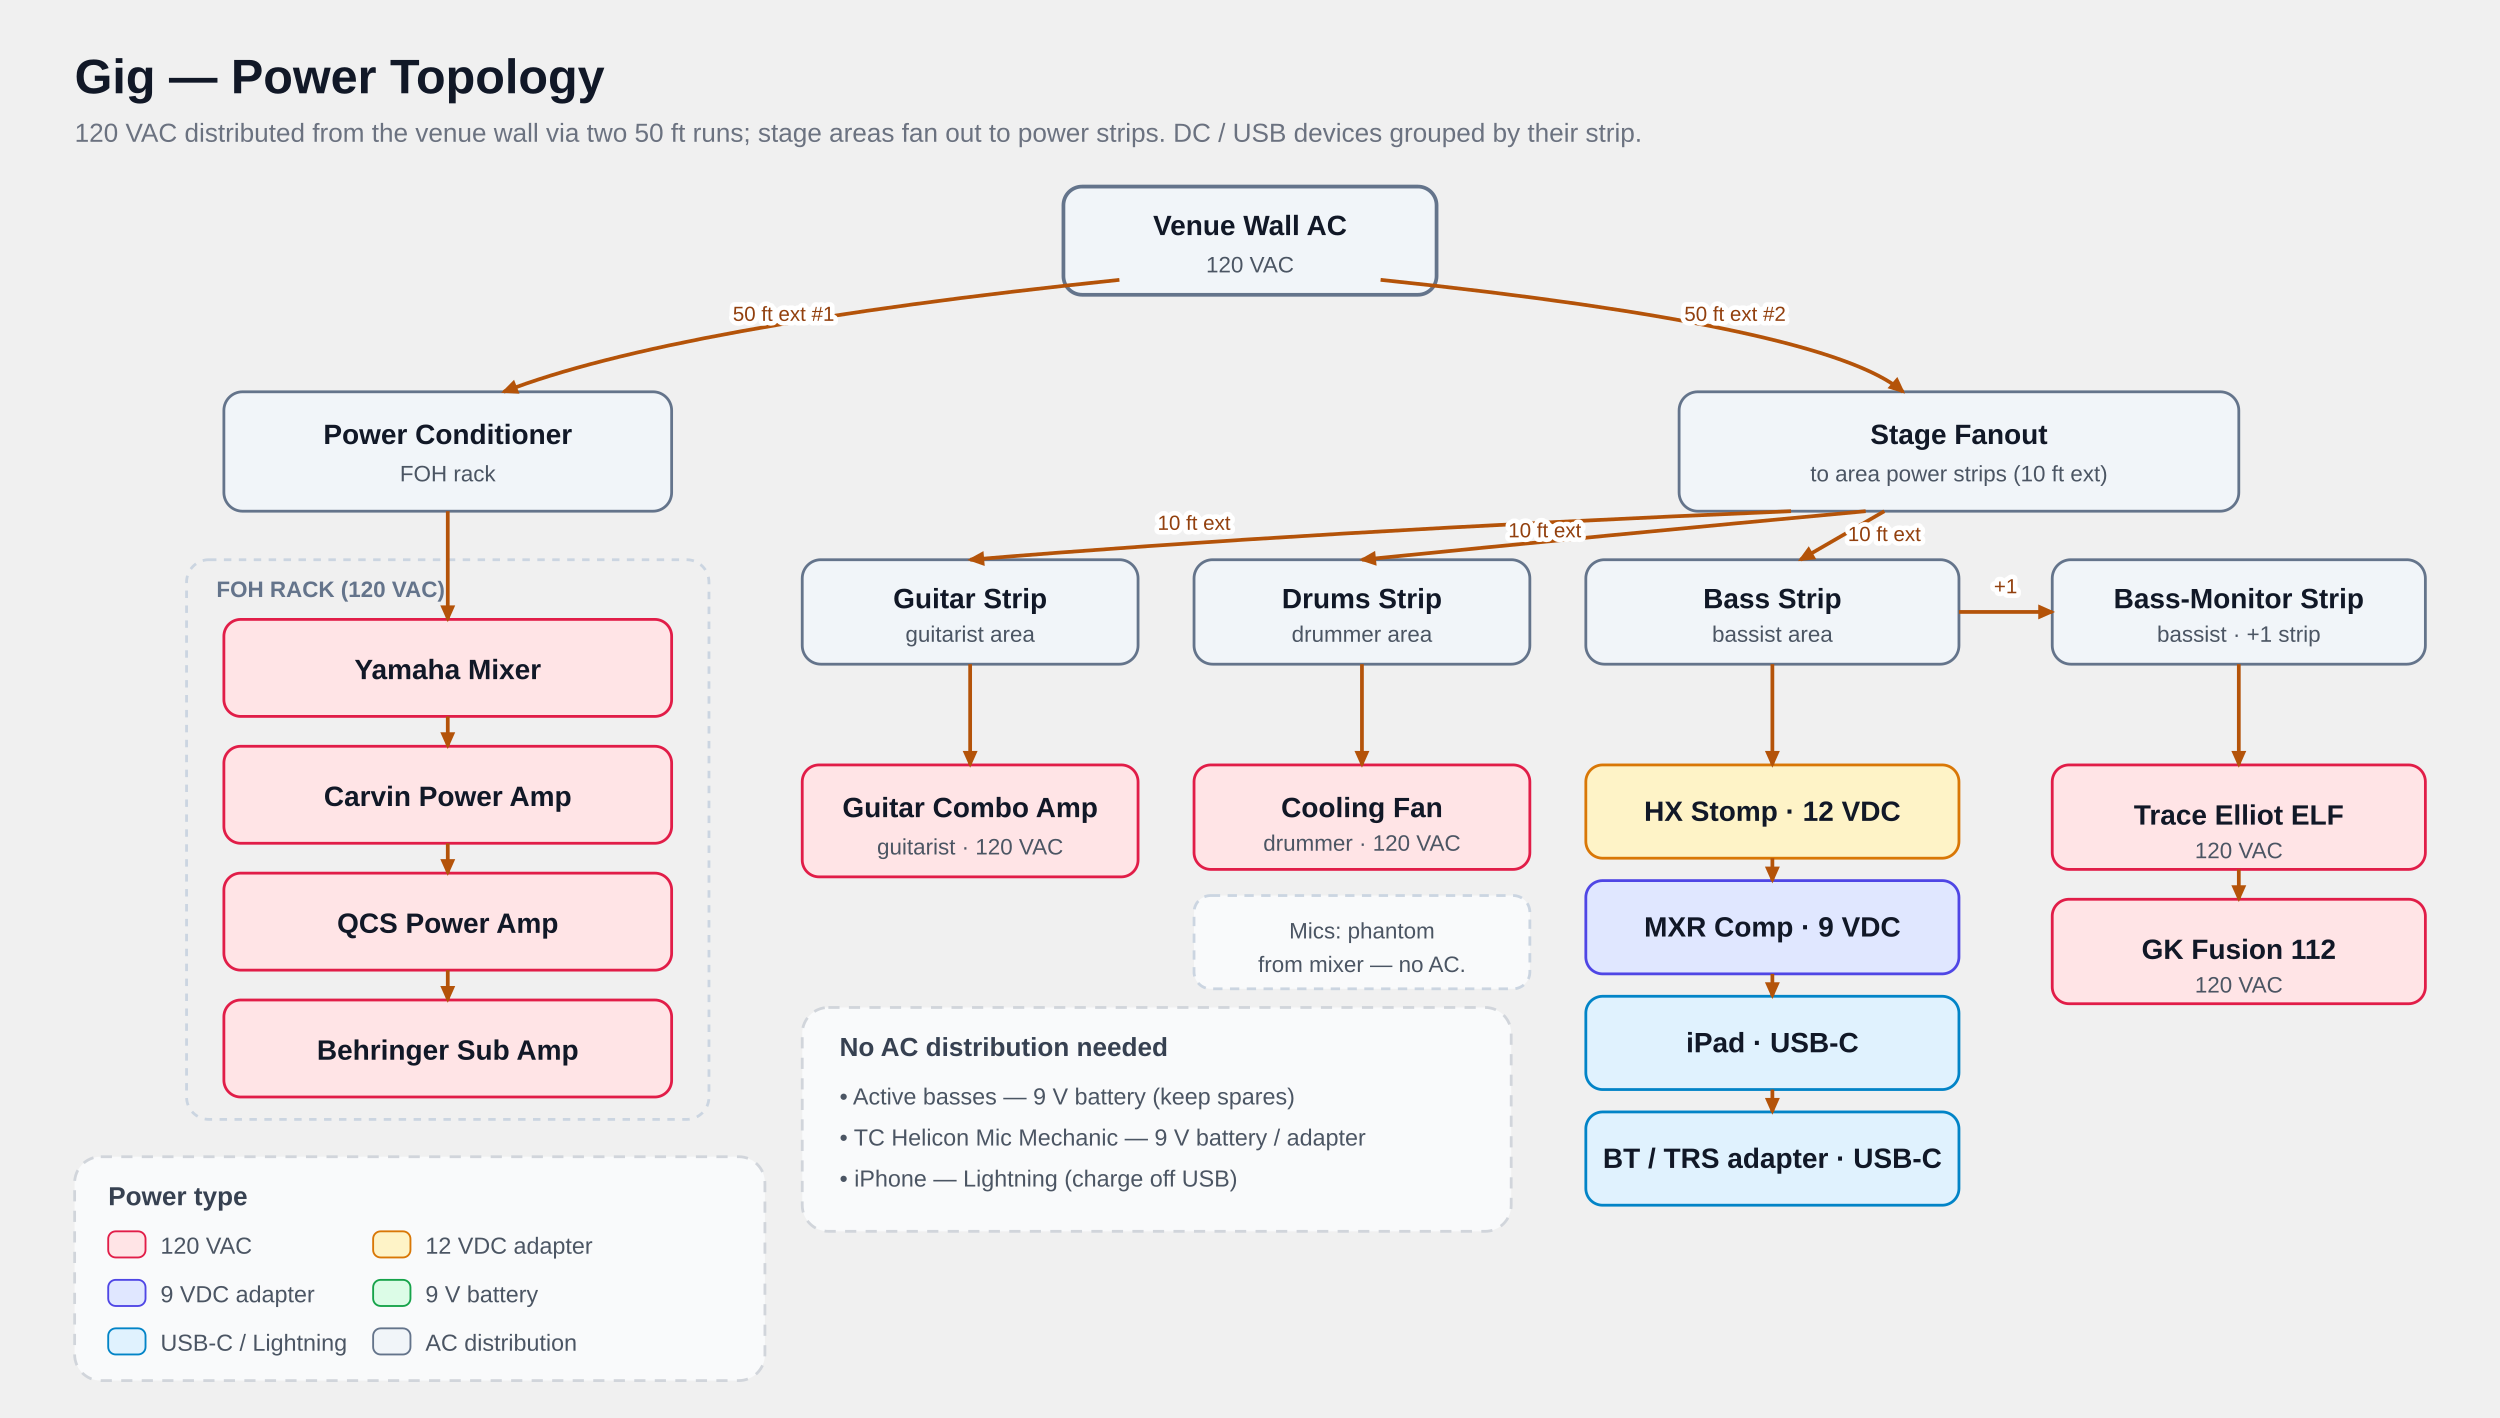
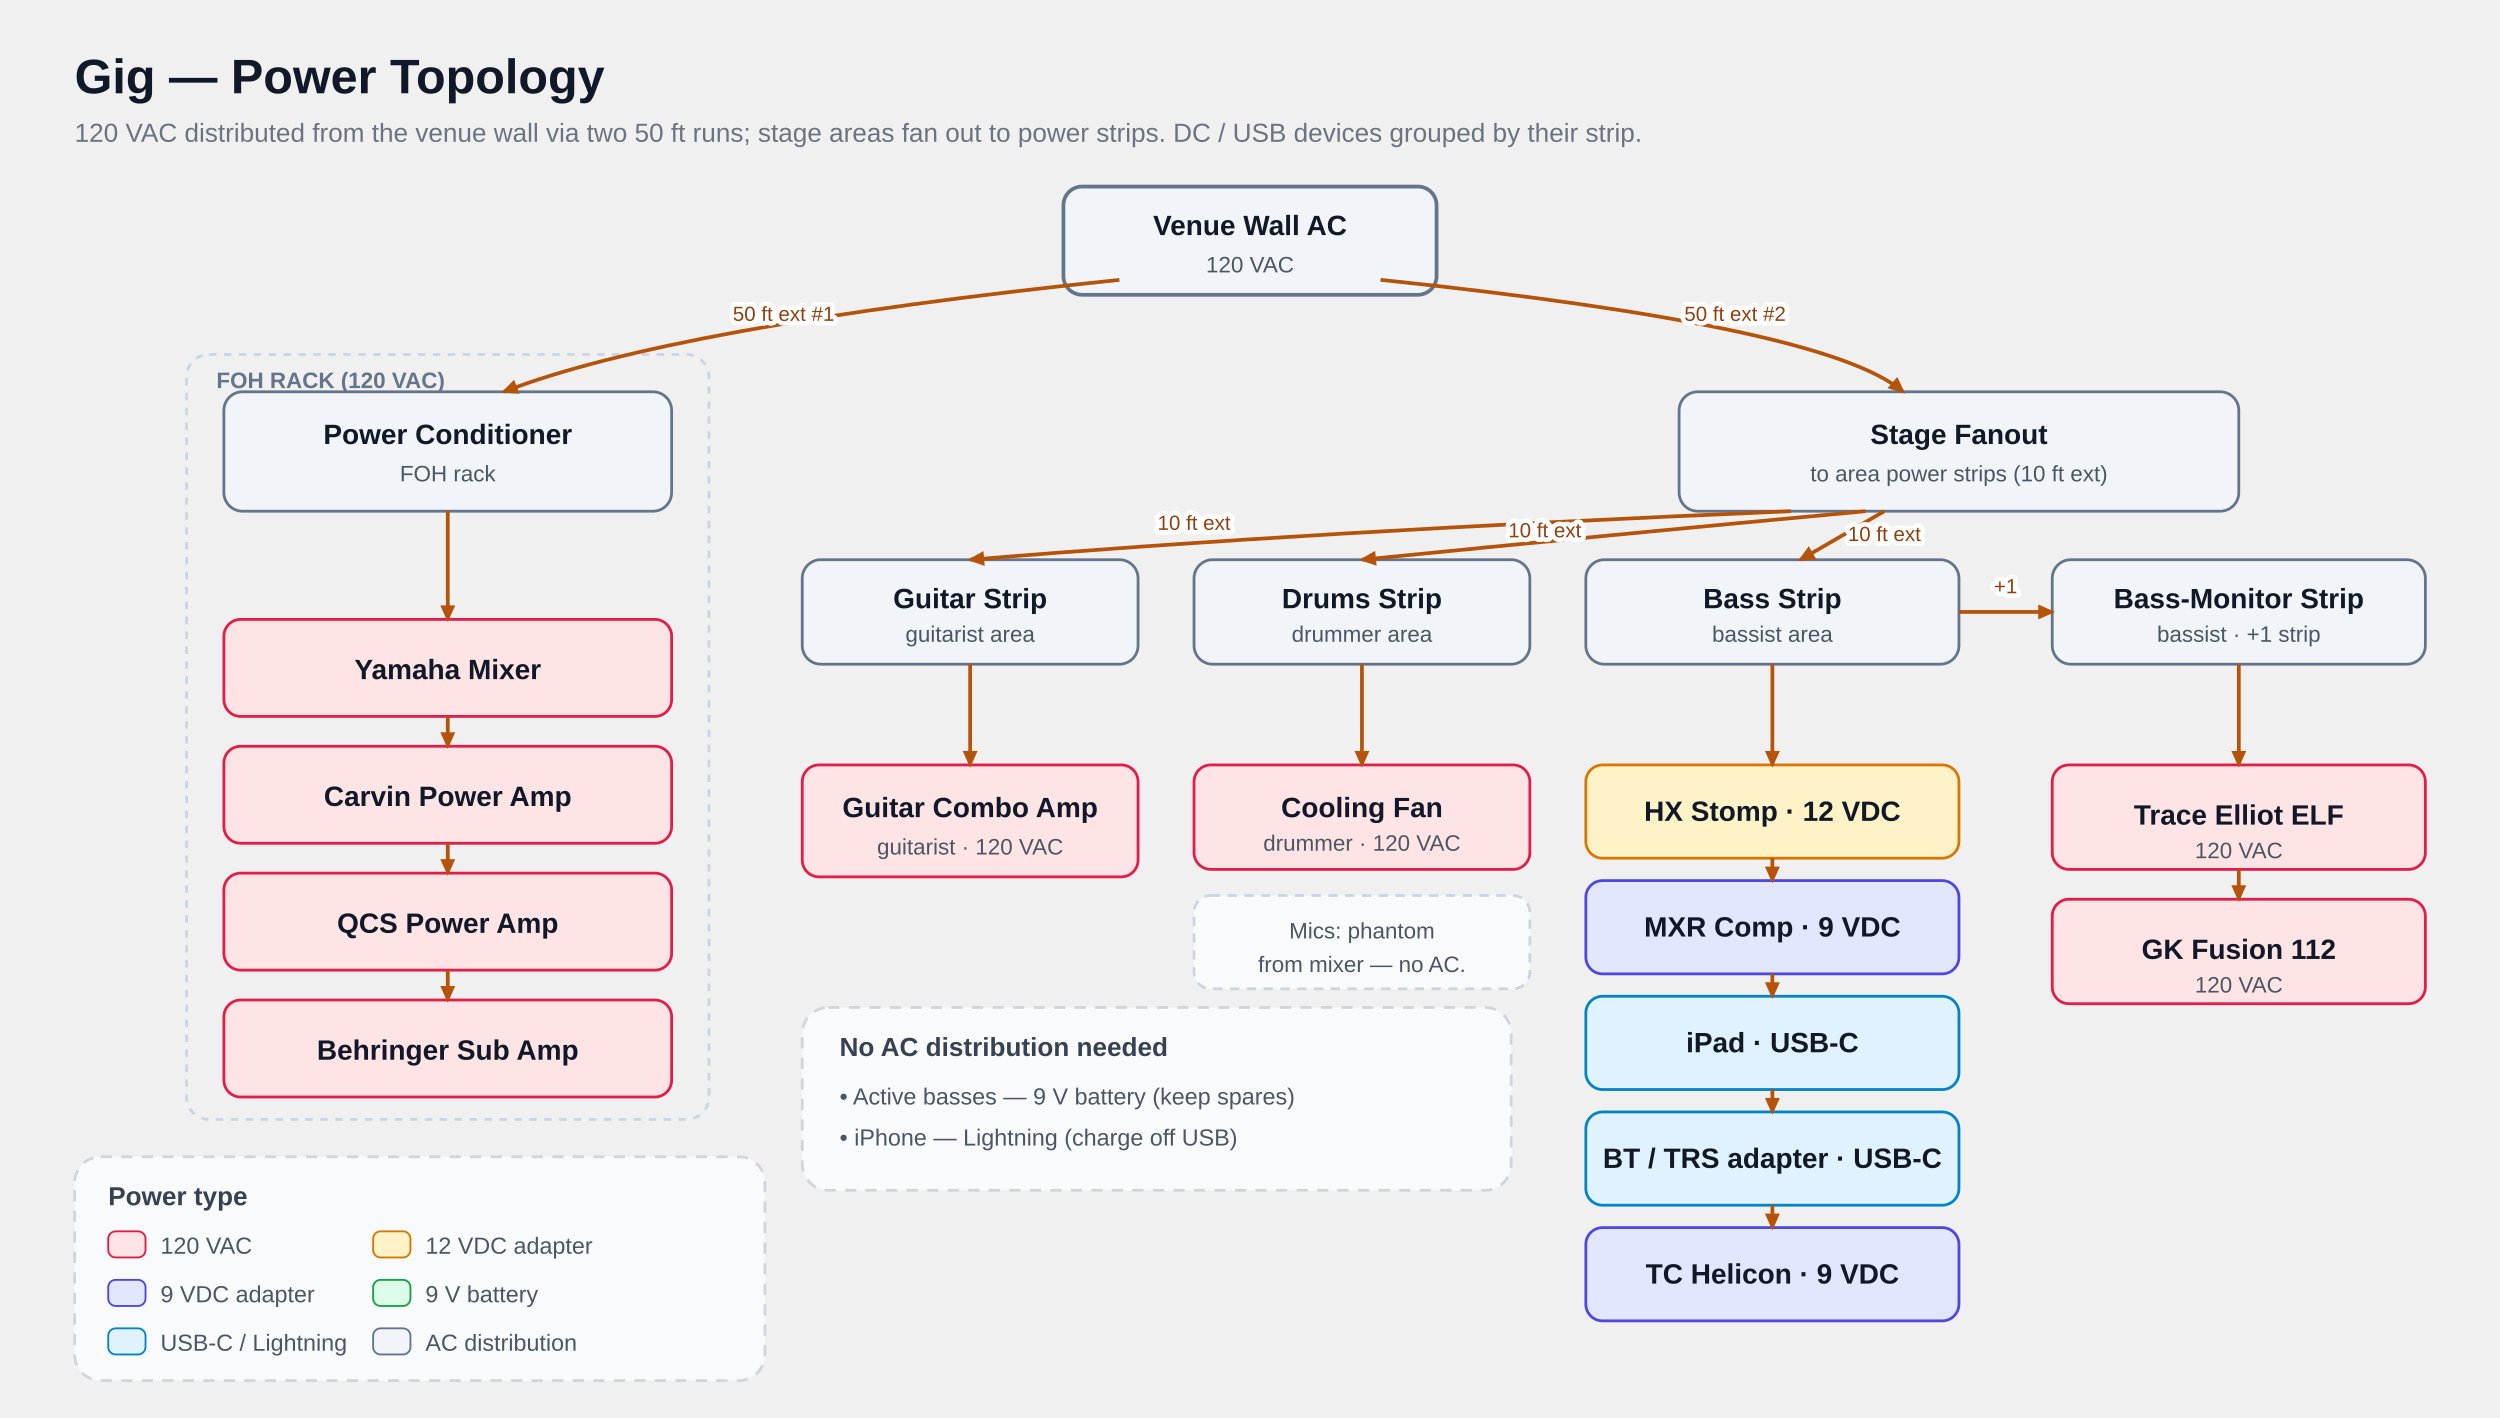
<svg xmlns="http://www.w3.org/2000/svg" viewBox="0 0 1340 760" width="1340" height="760">
  <defs>
    <marker id="arrp" markerWidth="9" markerHeight="9" refX="7.5" refY="4" orient="auto" markerUnits="userSpaceOnUse">
      <path d="M0 0 L9 4 L0 8 z" fill="#b45309" />
    </marker>
    <style>
      .title{font:600 26px ui-sans-serif,system-ui,'Segoe UI',Arial;fill:#111827;}
      .sub  {font:400 14px ui-sans-serif,system-ui,'Segoe UI',Arial;fill:#6b7280;}
      .l    {font:600 15px ui-sans-serif,system-ui,'Segoe UI',Arial;fill:#111827;text-anchor:middle;}
      .s    {font:400 12px ui-sans-serif,system-ui,'Segoe UI',Arial;fill:#4b5563;text-anchor:middle;}
      .p    {font:500 11px ui-sans-serif,system-ui,'Segoe UI',Arial;fill:#92400e;text-anchor:middle;paint-order:stroke;stroke:#fff;stroke-width:5;stroke-linejoin:round;}
      .pw   {stroke:#b45309;stroke-width:2;fill:none;}
      .panel{fill:#f9fafb;stroke:#d1d5db;stroke-width:1.5;stroke-dasharray:6 5;}
      .grp  {fill:none;stroke:#cbd5e1;stroke-width:1.5;stroke-dasharray:4 4;}
      .lh   {font:600 14px ui-sans-serif,system-ui,'Segoe UI',Arial;fill:#374151;}
      .lb   {font:400 12.5px ui-sans-serif,system-ui,'Segoe UI',Arial;fill:#4b5563;}
      .gl   {font:600 12px ui-sans-serif,system-ui,'Segoe UI',Arial;fill:#64748b;}
    </style>
  </defs>
  <text class="title" x="40" y="50">Gig — Power Topology</text>
  <text class="sub" x="40" y="76">120 VAC distributed from the venue wall via two 50 ft runs; stage areas fan out to power strips. DC / USB devices grouped by their strip.</text>
  <rect x="570" y="100" width="200" height="58" rx="10" fill="#f1f5f9" stroke="#64748b" stroke-width="2" />
  <text class="l" x="670" y="126">Venue Wall AC</text>
  <text class="s" x="670" y="146">120 VAC</text>
  <rect x="120" y="210" width="240" height="64" rx="10" fill="#f1f5f9" stroke="#64748b" stroke-width="1.5" />
  <text class="l" x="240" y="238">Power Conditioner</text>
  <text class="s" x="240" y="258">FOH rack</text>
  <rect x="900" y="210" width="300" height="64" rx="10" fill="#f1f5f9" stroke="#64748b" stroke-width="1.5" />
  <text class="l" x="1050" y="238">Stage Fanout</text>
  <text class="s" x="1050" y="258">to area power strips (10 ft ext)</text>
-   <rect class="grp" x="100" y="300" width="280" height="300" rx="12" />
-   <text class="gl" x="116" y="320">FOH RACK (120 VAC)</text>
+   <rect class="grp" x="100" y="190" width="280" height="410" rx="12" />
+   <text class="gl" x="116" y="208">FOH RACK (120 VAC)</text>
  <rect x="120" y="332" width="240" height="52" rx="9" fill="#ffe4e6" stroke="#e11d48" stroke-width="1.5" />
  <text class="l" x="240" y="364">Yamaha Mixer</text>
  <rect x="120" y="400" width="240" height="52" rx="9" fill="#ffe4e6" stroke="#e11d48" stroke-width="1.5" />
  <text class="l" x="240" y="432">Carvin Power Amp</text>
  <rect x="120" y="468" width="240" height="52" rx="9" fill="#ffe4e6" stroke="#e11d48" stroke-width="1.5" />
  <text class="l" x="240" y="500">QCS Power Amp</text>
  <rect x="120" y="536" width="240" height="52" rx="9" fill="#ffe4e6" stroke="#e11d48" stroke-width="1.5" />
  <text class="l" x="240" y="568">Behringer Sub Amp</text>
  <rect x="430" y="300" width="180" height="56" rx="10" fill="#f1f5f9" stroke="#64748b" stroke-width="1.5" />
  <text class="l" x="520" y="326">Guitar Strip</text>
  <text class="s" x="520" y="344">guitarist area</text>
  <rect x="640" y="300" width="180" height="56" rx="10" fill="#f1f5f9" stroke="#64748b" stroke-width="1.5" />
  <text class="l" x="730" y="326">Drums Strip</text>
  <text class="s" x="730" y="344">drummer area</text>
  <rect x="850" y="300" width="200" height="56" rx="10" fill="#f1f5f9" stroke="#64748b" stroke-width="1.5" />
  <text class="l" x="950" y="326">Bass Strip</text>
  <text class="s" x="950" y="344">bassist area</text>
  <rect x="1100" y="300" width="200" height="56" rx="10" fill="#f1f5f9" stroke="#64748b" stroke-width="1.5" />
  <text class="l" x="1200" y="326">Bass-Monitor Strip</text>
  <text class="s" x="1200" y="344">bassist · +1 strip</text>
  <rect x="430" y="410" width="180" height="60" rx="9" fill="#ffe4e6" stroke="#e11d48" stroke-width="1.5" />
  <text class="l" x="520" y="438">Guitar Combo Amp</text>
  <text class="s" x="520" y="458">guitarist · 120 VAC</text>
  <rect x="640" y="410" width="180" height="56" rx="9" fill="#ffe4e6" stroke="#e11d48" stroke-width="1.5" />
  <text class="l" x="730" y="438">Cooling Fan</text>
  <text class="s" x="730" y="456">drummer · 120 VAC</text>
  <rect x="640" y="480" width="180" height="50" rx="9" fill="#f9fafb" stroke="#cbd5e1" stroke-width="1.5" stroke-dasharray="5 4" />
  <text class="s" x="730" y="503">Mics: phantom</text>
  <text class="s" x="730" y="521">from mixer — no AC.</text>
  <rect x="850" y="410" width="200" height="50" rx="9" fill="#fef3c7" stroke="#d97706" stroke-width="1.5" />
  <text class="l" x="950" y="440">HX Stomp · 12 VDC</text>
  <rect x="850" y="472" width="200" height="50" rx="9" fill="#e0e7ff" stroke="#4f46e5" stroke-width="1.5" />
  <text class="l" x="950" y="502">MXR Comp · 9 VDC</text>
  <rect x="850" y="534" width="200" height="50" rx="9" fill="#e0f2fe" stroke="#0284c7" stroke-width="1.5" />
  <text class="l" x="950" y="564">iPad · USB-C</text>
  <rect x="850" y="596" width="200" height="50" rx="9" fill="#e0f2fe" stroke="#0284c7" stroke-width="1.5" />
  <text class="l" x="950" y="626">BT / TRS adapter · USB-C</text>
+   <rect x="850" y="658" width="200" height="50" rx="9" fill="#e0e7ff" stroke="#4f46e5" stroke-width="1.5" />
+   <text class="l" x="950" y="688">TC Helicon · 9 VDC</text>
  <rect x="1100" y="410" width="200" height="56" rx="9" fill="#ffe4e6" stroke="#e11d48" stroke-width="1.5" />
  <text class="l" x="1200" y="442">Trace Elliot ELF</text>
  <text class="s" x="1200" y="460">120 VAC</text>
  <rect x="1100" y="482" width="200" height="56" rx="9" fill="#ffe4e6" stroke="#e11d48" stroke-width="1.5" />
  <text class="l" x="1200" y="514">GK Fusion 112</text>
  <text class="s" x="1200" y="532">120 VAC</text>
  <path class="pw" d="M600 150 Q360 175 270 210" marker-end="url(#arrp)" />
  <text class="p" x="420" y="172">50 ft ext #1</text>
  <path class="pw" d="M740 150 Q980 175 1020 210" marker-end="url(#arrp)" />
  <text class="p" x="930" y="172">50 ft ext #2</text>
  <line class="pw" x1="240" y1="274" x2="240" y2="332" marker-end="url(#arrp)" />
  <line class="pw" x1="240" y1="384" x2="240" y2="400" marker-end="url(#arrp)" />
  <line class="pw" x1="240" y1="452" x2="240" y2="468" marker-end="url(#arrp)" />
  <line class="pw" x1="240" y1="520" x2="240" y2="536" marker-end="url(#arrp)" />
  <path class="pw" d="M960 274 Q700 285 520 300" marker-end="url(#arrp)" />
  <text class="p" x="640" y="284">10 ft ext</text>
  <path class="pw" d="M1000 274 Q860 287 730 300" marker-end="url(#arrp)" />
  <text class="p" x="828" y="288">10 ft ext</text>
  <line class="pw" x1="1010" y1="274" x2="965" y2="300" marker-end="url(#arrp)" />
  <text class="p" x="1010" y="290">10 ft ext</text>
  <line class="pw" x1="1050" y1="328" x2="1100" y2="328" marker-end="url(#arrp)" />
  <text class="p" x="1075" y="318">+1</text>
  <line class="pw" x1="520" y1="356" x2="520" y2="410" marker-end="url(#arrp)" />
  <line class="pw" x1="730" y1="356" x2="730" y2="410" marker-end="url(#arrp)" />
  <line class="pw" x1="950" y1="356" x2="950" y2="410" marker-end="url(#arrp)" />
  <line class="pw" x1="950" y1="460" x2="950" y2="472" marker-end="url(#arrp)" />
  <line class="pw" x1="950" y1="522" x2="950" y2="534" marker-end="url(#arrp)" />
  <line class="pw" x1="950" y1="584" x2="950" y2="596" marker-end="url(#arrp)" />
+   <line class="pw" x1="950" y1="646" x2="950" y2="658" marker-end="url(#arrp)" />
  <line class="pw" x1="1200" y1="356" x2="1200" y2="410" marker-end="url(#arrp)" />
  <line class="pw" x1="1200" y1="466" x2="1200" y2="482" marker-end="url(#arrp)" />
-   <rect class="panel" x="430" y="540" width="380" height="120" rx="14" />
+   <rect class="panel" x="430" y="540" width="380" height="98" rx="14" />
  <text class="lh" x="450" y="566">No AC distribution needed</text>
  <text class="lb" x="450" y="592">• Active basses — 9 V battery (keep spares)</text>
-   <text class="lb" x="450" y="614">• TC Helicon Mic Mechanic — 9 V battery / adapter</text>
-   <text class="lb" x="450" y="636">• iPhone — Lightning (charge off USB)</text>
+   <text class="lb" x="450" y="614">• iPhone — Lightning (charge off USB)</text>
  <rect class="panel" x="40" y="620" width="370" height="120" rx="14" />
  <text class="lh" x="58" y="646">Power type</text>
  <rect x="58" y="660" width="20" height="14" rx="4" fill="#ffe4e6" stroke="#e11d48" />
  <text class="lb" x="86" y="672">120 VAC</text>
  <rect x="200" y="660" width="20" height="14" rx="4" fill="#fef3c7" stroke="#d97706" />
  <text class="lb" x="228" y="672">12 VDC adapter</text>
  <rect x="58" y="686" width="20" height="14" rx="4" fill="#e0e7ff" stroke="#4f46e5" />
  <text class="lb" x="86" y="698">9 VDC adapter</text>
  <rect x="200" y="686" width="20" height="14" rx="4" fill="#dcfce7" stroke="#16a34a" />
  <text class="lb" x="228" y="698">9 V battery</text>
  <rect x="58" y="712" width="20" height="14" rx="4" fill="#e0f2fe" stroke="#0284c7" />
  <text class="lb" x="86" y="724">USB-C / Lightning</text>
  <rect x="200" y="712" width="20" height="14" rx="4" fill="#f1f5f9" stroke="#64748b" />
  <text class="lb" x="228" y="724">AC distribution</text>
</svg>
